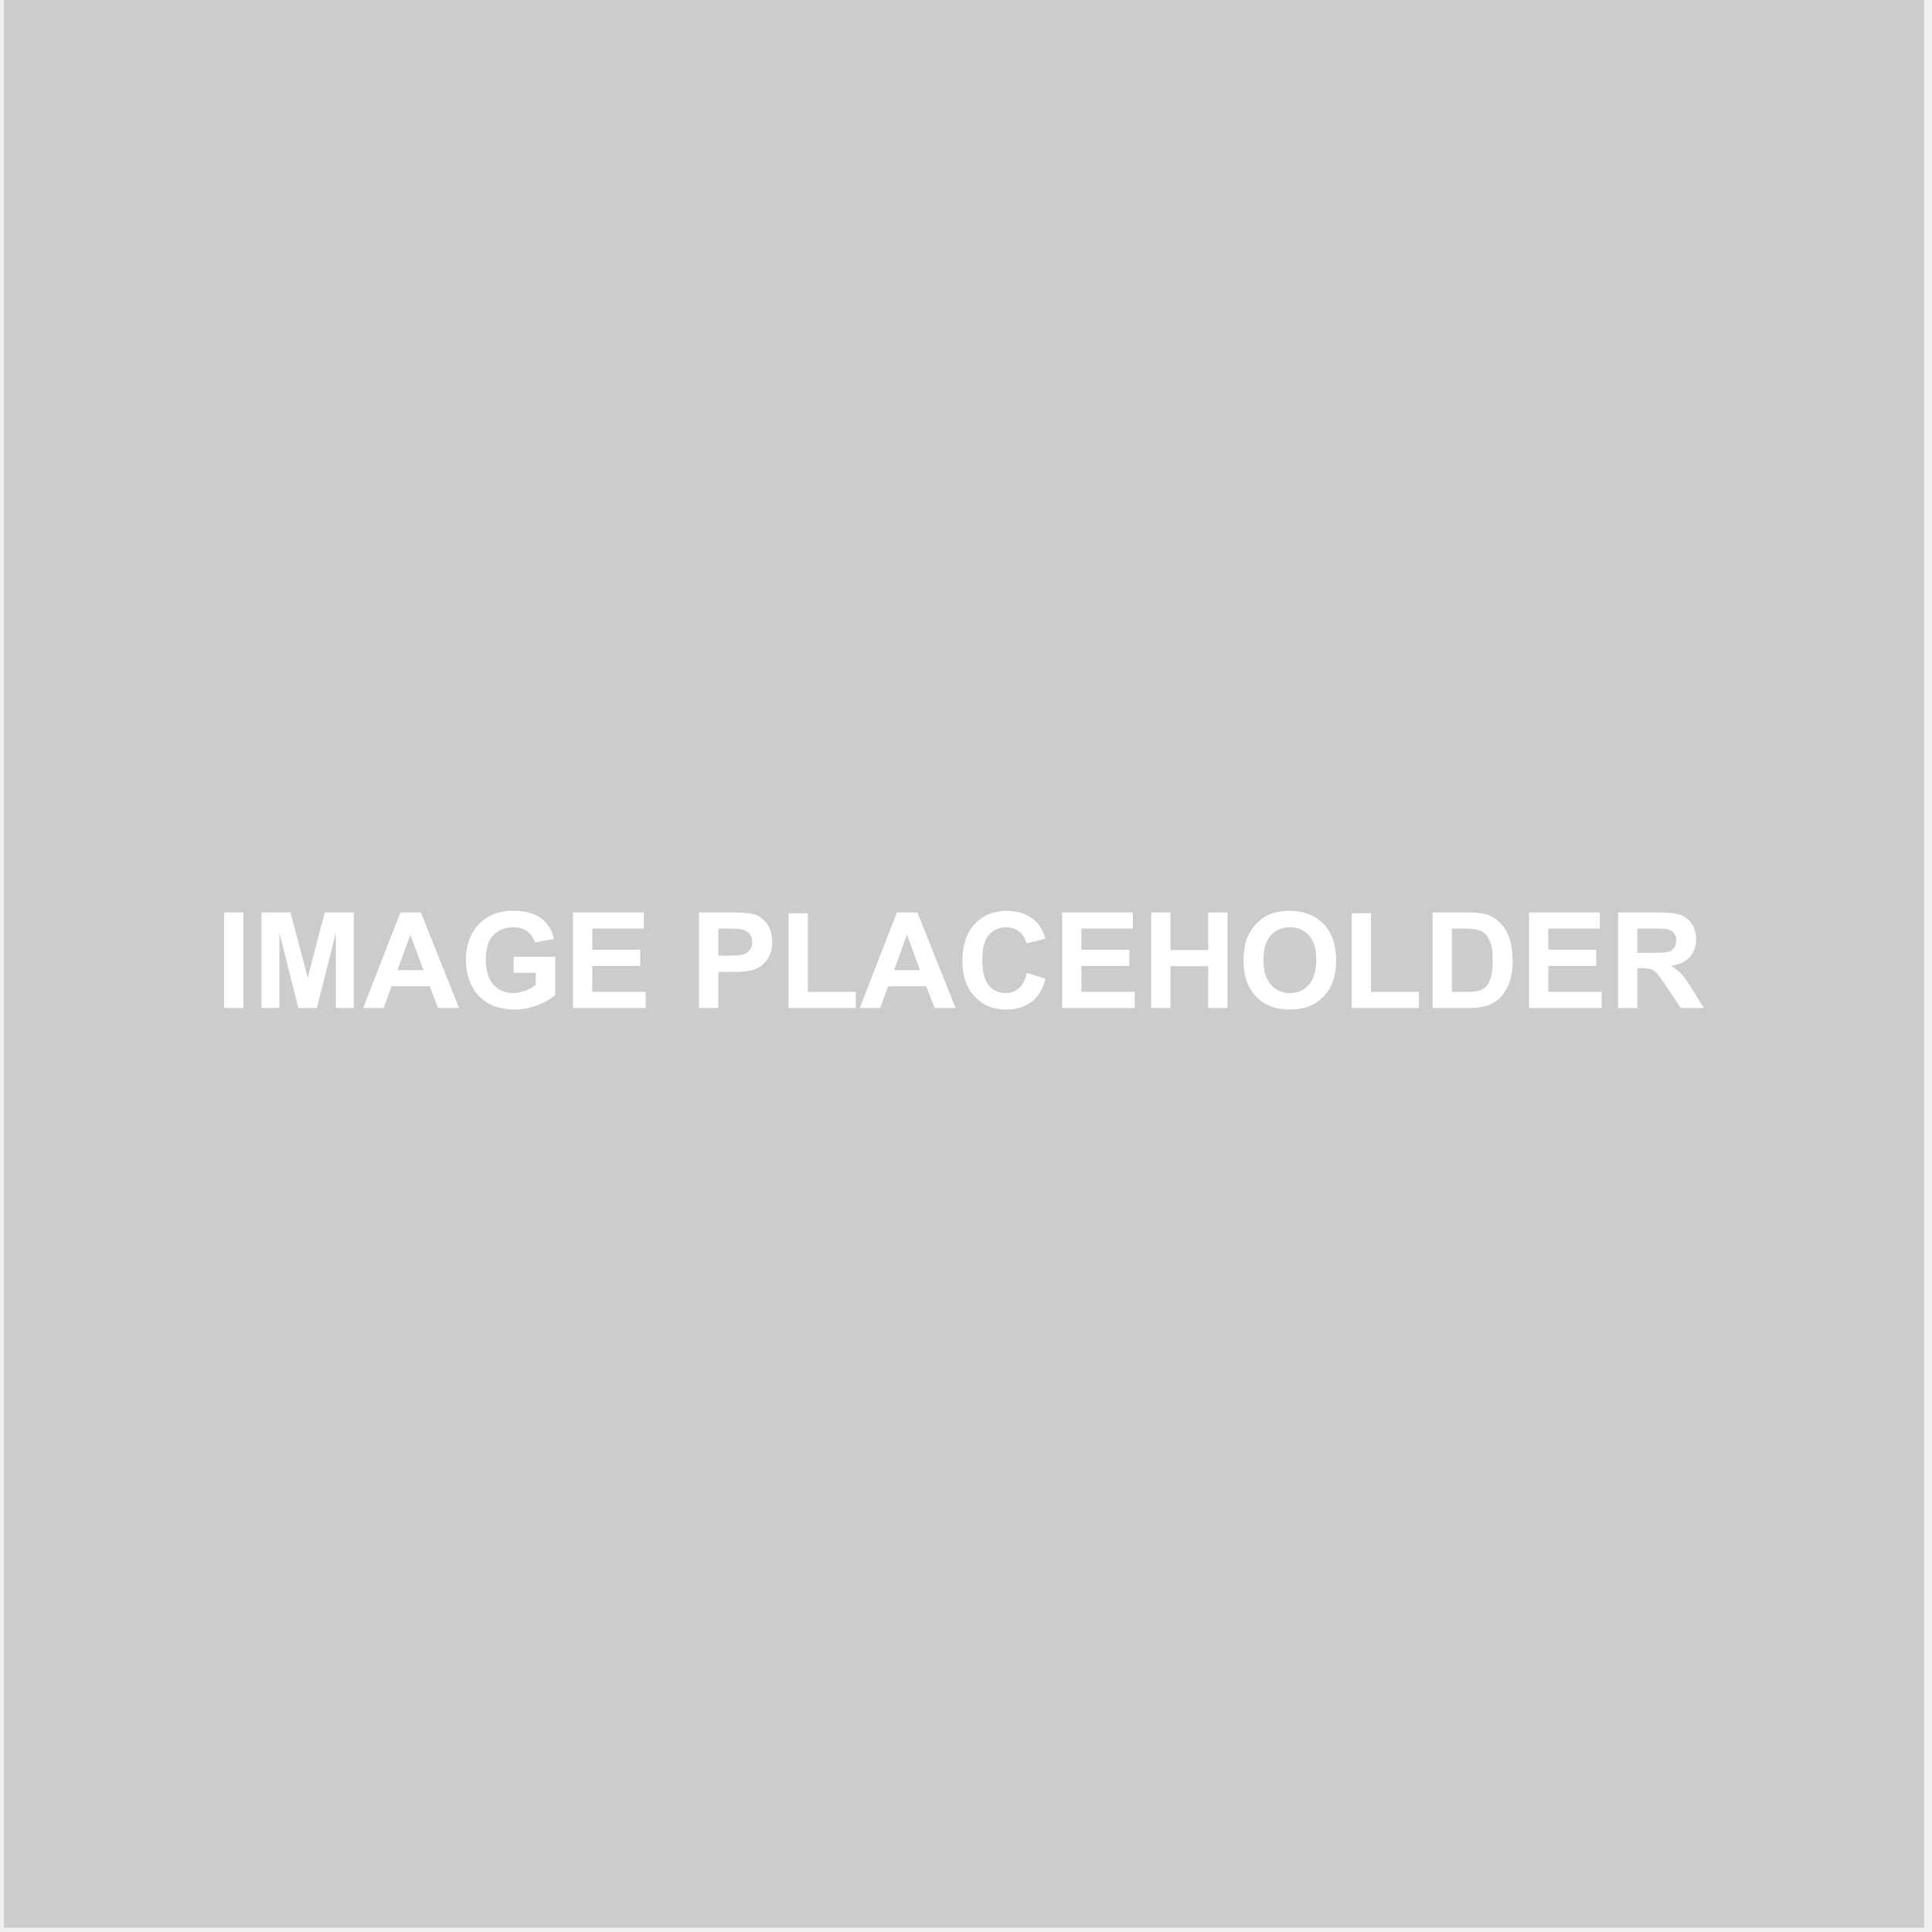
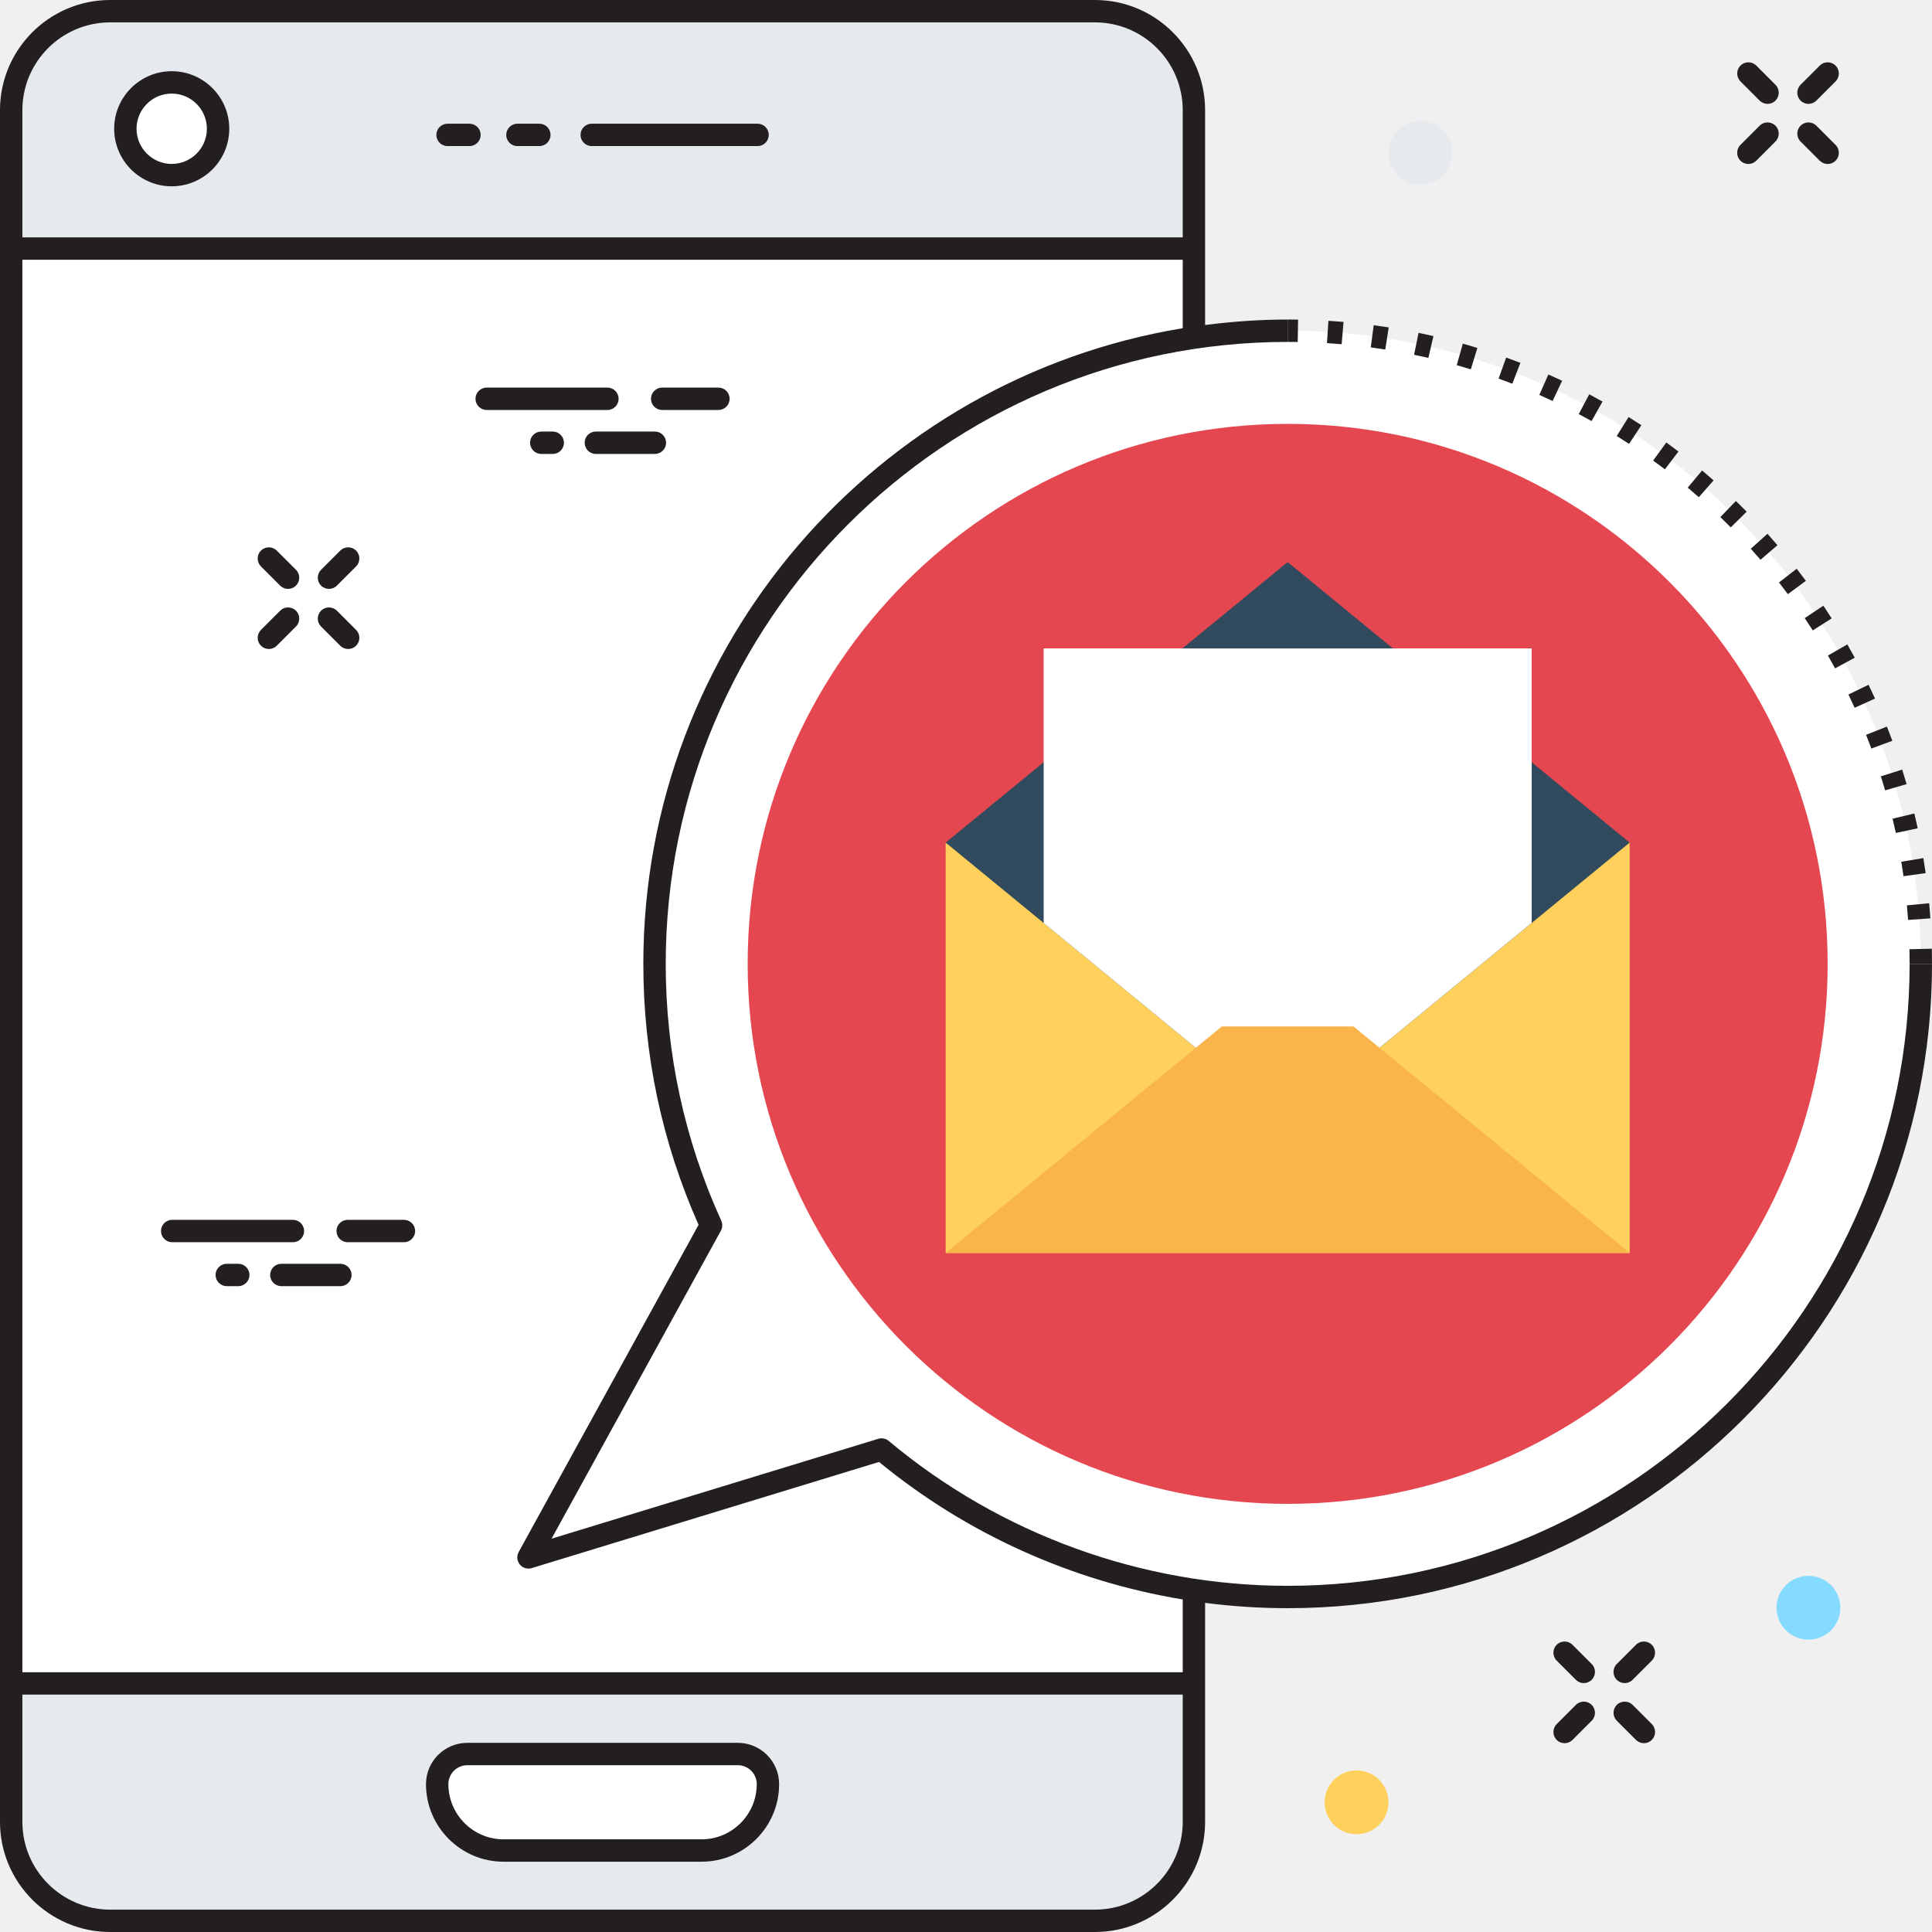
<svg xmlns="http://www.w3.org/2000/svg" version="1.1" id="Layer_1" x="0px" y="0px" width="250px" height="250px" viewBox="0 0 250 250" enable-background="new 0 0 250 250" xml:space="preserve">
-   <rect x="0.5" y="-0.95" fill="#CCCCCC" width="248.488" height="250.399" />
  <g>
-     <path fill="#FFFFFF" d="M29.004,130.43v-12.358h2.493v12.358H29.004z" />
-     <path fill="#FFFFFF" d="M33.842,130.43v-12.358h3.733l2.243,8.431l2.216-8.431h3.74v12.358h-2.318v-9.73l-2.451,9.73h-2.401   l-2.447-9.73v9.73H33.842z" />
-     <path fill="#FFFFFF" d="M59.397,130.43h-2.714l-1.079-2.809h-4.939l-1.021,2.809H47l4.81-12.358h2.639L59.397,130.43z    M54.802,125.539l-1.704-4.584l-1.668,4.584H54.802z" />
-     <path fill="#FFFFFF" d="M66.465,125.886v-2.082h5.38v4.92c-0.522,0.507-1.28,0.95-2.272,1.338   c-0.991,0.387-1.995,0.575-3.013,0.575c-1.293,0-2.418-0.269-3.38-0.812c-0.961-0.541-1.684-1.317-2.167-2.326   c-0.483-1.006-0.722-2.106-0.722-3.291c0-1.287,0.267-2.43,0.805-3.432c0.54-0.999,1.33-1.765,2.37-2.3   c0.793-0.411,1.778-0.615,2.96-0.615c1.532,0,2.73,0.321,3.592,0.965c0.864,0.641,1.418,1.531,1.667,2.668l-2.479,0.462   c-0.173-0.608-0.5-1.086-0.982-1.436c-0.479-0.353-1.08-0.528-1.797-0.528c-1.092,0-1.958,0.346-2.602,1.036   c-0.643,0.694-0.963,1.718-0.963,3.078c0,1.466,0.325,2.566,0.976,3.297c0.652,0.735,1.509,1.104,2.563,1.104   c0.521,0,1.044-0.105,1.571-0.312c0.526-0.202,0.977-0.451,1.351-0.743v-1.567H66.465z" />
-     <path fill="#FFFFFF" d="M74.146,130.43v-12.358h9.16v2.089h-6.667v2.739h6.205v2.085h-6.205v3.361h6.903v2.084H74.146z" />
-     <path fill="#FFFFFF" d="M90.454,130.43v-12.358h4.002c1.517,0,2.506,0.063,2.965,0.185c0.71,0.187,1.301,0.588,1.779,1.209   c0.479,0.621,0.719,1.424,0.719,2.408c0,0.758-0.138,1.396-0.414,1.913c-0.277,0.518-0.625,0.922-1.051,1.217   c-0.424,0.296-0.854,0.491-1.292,0.584c-0.596,0.121-1.458,0.18-2.587,0.18h-1.628v4.662H90.454z M92.947,120.161v3.507h1.365   c0.983,0,1.641-0.065,1.973-0.193c0.332-0.129,0.594-0.332,0.781-0.607c0.188-0.276,0.283-0.595,0.283-0.962   c0-0.448-0.134-0.82-0.397-1.11c-0.265-0.294-0.597-0.476-1.004-0.55c-0.295-0.058-0.894-0.085-1.793-0.085H92.947z" />
-     <path fill="#FFFFFF" d="M102.033,130.43v-12.257h2.495v10.173h6.204v2.084H102.033z" />
-     <path fill="#FFFFFF" d="M123.65,130.43h-2.713l-1.078-2.809h-4.939l-1.021,2.809h-2.643l4.81-12.358h2.638L123.65,130.43z    M119.058,125.539l-1.7-4.584l-1.669,4.584H119.058z" />
-     <path fill="#FFFFFF" d="M132.881,125.886l2.418,0.768c-0.369,1.35-0.986,2.349-1.85,3.004c-0.862,0.652-1.954,0.979-3.283,0.979   c-1.641,0-2.989-0.558-4.043-1.679c-1.06-1.123-1.587-2.652-1.587-4.599c0-2.057,0.532-3.654,1.594-4.791   c1.06-1.137,2.458-1.707,4.188-1.707c1.514,0,2.739,0.447,3.685,1.339c0.561,0.53,0.983,1.288,1.262,2.276l-2.466,0.591   c-0.146-0.642-0.453-1.148-0.916-1.519c-0.464-0.371-1.027-0.556-1.688-0.556c-0.92,0-1.664,0.329-2.231,0.985   c-0.572,0.66-0.856,1.723-0.856,3.194c0,1.565,0.28,2.675,0.843,3.338c0.562,0.664,1.294,0.996,2.191,0.996   c0.661,0,1.232-0.213,1.71-0.636C132.328,127.453,132.672,126.791,132.881,125.886z" />
-     <path fill="#FFFFFF" d="M137.44,130.43v-12.358h9.158v2.089h-6.666v2.739h6.204v2.085h-6.204v3.361h6.904v2.084H137.44z" />
-     <path fill="#FFFFFF" d="M148.963,130.43v-12.358h2.492v4.862h4.89v-4.862h2.492v12.358h-2.492v-5.404h-4.89v5.404H148.963z" />
-     <path fill="#FFFFFF" d="M160.91,124.327c0-1.261,0.191-2.314,0.565-3.169c0.279-0.631,0.665-1.196,1.153-1.694   c0.484-0.501,1.016-0.872,1.597-1.113c0.769-0.326,1.655-0.489,2.663-0.489c1.819,0,3.276,0.564,4.368,1.693   c1.095,1.13,1.641,2.7,1.641,4.713c0,1.991-0.543,3.554-1.626,4.683c-1.087,1.125-2.536,1.686-4.351,1.686   c-1.837,0-3.298-0.558-4.384-1.679C161.455,127.835,160.91,126.293,160.91,124.327z M163.482,124.243   c0,1.398,0.325,2.458,0.972,3.18c0.643,0.722,1.462,1.085,2.46,1.085c0.995,0,1.809-0.36,2.449-1.076   c0.634-0.717,0.955-1.791,0.955-3.223c0-1.417-0.31-2.473-0.931-3.171c-0.62-0.694-1.447-1.044-2.474-1.044   c-1.032,0-1.858,0.351-2.485,1.057C163.798,121.756,163.482,122.819,163.482,124.243z" />
-     <path fill="#FFFFFF" d="M174.912,130.43v-12.257h2.493v10.173h6.202v2.084H174.912z" />
-     <path fill="#FFFFFF" d="M185.378,118.072h4.56c1.029,0,1.812,0.078,2.351,0.237c0.727,0.212,1.349,0.592,1.863,1.137   c0.519,0.545,0.913,1.21,1.181,2.001c0.272,0.789,0.404,1.763,0.404,2.92c0,1.018-0.124,1.893-0.38,2.631   c-0.307,0.898-0.748,1.627-1.323,2.182c-0.43,0.423-1.018,0.751-1.753,0.985c-0.548,0.172-1.284,0.265-2.207,0.265h-4.695V118.072z    M187.872,120.161v8.185h1.863c0.698,0,1.198-0.038,1.508-0.116c0.407-0.102,0.742-0.272,1.009-0.515s0.484-0.642,0.653-1.192   c0.166-0.555,0.254-1.309,0.254-2.265c0-0.953-0.088-1.687-0.254-2.2c-0.169-0.511-0.403-0.91-0.708-1.197   c-0.305-0.285-0.687-0.479-1.155-0.58c-0.347-0.08-1.032-0.121-2.048-0.121H187.872z" />
-     <path fill="#FFFFFF" d="M197.852,130.43v-12.358h9.161v2.089h-6.667v2.739h6.204v2.085h-6.204v3.361h6.903v2.084H197.852z" />
-     <path fill="#FFFFFF" d="M209.374,130.43v-12.358h5.248c1.322,0,2.281,0.111,2.881,0.333c0.598,0.223,1.075,0.617,1.435,1.185   c0.362,0.567,0.54,1.216,0.54,1.947c0,0.927-0.27,1.691-0.817,2.297c-0.545,0.603-1.358,0.984-2.443,1.143   c0.541,0.314,0.984,0.66,1.336,1.035c0.353,0.379,0.822,1.045,1.419,2.007l1.511,2.412h-2.985l-1.803-2.69   c-0.642-0.961-1.079-1.564-1.313-1.814s-0.485-0.421-0.754-0.518c-0.262-0.091-0.681-0.138-1.253-0.138h-0.506v5.161H209.374z    M211.868,123.297h1.846c1.198,0,1.943-0.048,2.243-0.152c0.295-0.102,0.528-0.275,0.698-0.522   c0.168-0.246,0.251-0.555,0.251-0.925c0-0.417-0.107-0.752-0.331-1.008c-0.222-0.258-0.534-0.418-0.939-0.485   c-0.203-0.027-0.809-0.044-1.82-0.044h-1.947V123.297z" />
+     <path fill="#E6E9EE" d="M141.688,248.551H14.252c-7.071,0-12.805-5.732-12.805-12.805V14.252c0-7.071,5.733-12.805,12.805-12.805   h127.436c7.071,0,12.806,5.733,12.806,12.805v221.494C154.492,242.818,148.76,248.551,141.688,248.551z" />
+     <rect x="1.448" y="32.165" fill="#FFFFFF" width="153.044" height="185.669" />
+     <circle fill="#FFFFFF" cx="22.219" cy="16.661" r="5.999" />
+     <path fill="#231F20" d="M22.22,24.108c-4.106,0-7.447-3.341-7.447-7.447s3.341-7.447,7.447-7.447c4.106,0,7.447,3.34,7.447,7.447   C29.667,20.767,26.326,24.108,22.22,24.108z M22.22,12.11c-2.509,0-4.551,2.042-4.551,4.551c0,2.509,2.042,4.551,4.551,4.551   c2.509,0,4.551-2.042,4.551-4.551C26.771,14.152,24.729,12.11,22.22,12.11z" />
+     <path fill="#231F20" d="M69.79,18.903h-2.835c-0.799,0-1.448-0.648-1.448-1.448s0.649-1.448,1.448-1.448h2.835   c0.799,0,1.448,0.648,1.448,1.448S70.589,18.903,69.79,18.903z" />
+     <path fill="#231F20" d="M98.029,18.903H76.568c-0.799,0-1.447-0.648-1.447-1.448s0.648-1.448,1.447-1.448h21.461   c0.8,0,1.447,0.648,1.447,1.448C99.477,18.255,98.829,18.903,98.029,18.903z" />
+     <path fill="#231F20" d="M60.748,18.903h-2.836c-0.799,0-1.448-0.648-1.448-1.448s0.648-1.448,1.448-1.448h2.836   c0.799,0,1.448,0.648,1.448,1.448S61.547,18.903,60.748,18.903z" />
+     <path fill="#FFFFFF" d="M90.777,239.459H65.165c-4.747,0-8.594-3.848-8.594-8.594l0,0c0-2.15,1.744-3.895,3.895-3.895h35.009   c2.151,0,3.896,1.742,3.896,3.895l0,0C99.37,235.611,95.521,239.459,90.777,239.459z" />
+     <path fill="#231F20" d="M90.777,240.904H65.165c-5.537,0-10.042-4.504-10.042-10.041c0-2.945,2.397-5.34,5.343-5.34h35.009   c2.945,0,5.344,2.395,5.344,5.34C100.818,236.4,96.314,240.904,90.777,240.904z M60.466,228.418c-1.349,0-2.447,1.098-2.447,2.445   c0,3.943,3.206,7.146,7.146,7.146h25.612c3.939,0,7.146-3.202,7.146-7.146c0-1.348-1.099-2.445-2.446-2.445H60.466z" />
+     <path fill="#FFFFFF" d="M166.621,42.794c-45.246,0-81.928,36.681-81.928,81.931c0,12.068,2.632,23.516,7.318,33.832l-23.627,42.973   l45.684-13.967c14.227,11.912,32.551,19.09,52.553,19.09c45.25,0,81.93-36.68,81.93-81.927   C248.551,79.475,211.871,42.794,166.621,42.794z" />
+     <path fill="#231F20" d="M247.104,124.725c0,44.376-36.104,80.479-80.48,80.479c-18.848,0-37.182-6.658-51.623-18.75   c-0.375-0.312-0.884-0.418-1.353-0.274l-42.274,12.924l21.907-39.847c0.221-0.399,0.238-0.883,0.051-1.297   c-4.77-10.5-7.188-21.683-7.188-33.234c0-44.378,36.104-80.482,80.479-80.482v-2.896c-3.619,0-7.179,0.257-10.683,0.708V14.252   C155.939,6.394,149.546,0,141.688,0H14.252C6.394,0,0,6.394,0,14.252v221.494C0,243.605,6.394,250,14.252,250h127.436   c7.858,0,14.252-6.395,14.252-14.254V207.41c3.528,0.455,7.097,0.689,10.683,0.689c45.978,0,83.379-37.402,83.379-83.375   L247.104,124.725L247.104,124.725z M2.896,14.252c0-6.262,5.095-11.356,11.356-11.356h127.436c6.263,0,11.356,5.095,11.356,11.356   v16.464H2.896V14.252z M153.045,235.746c0,6.264-5.096,11.359-11.357,11.359H14.252c-6.262,0-11.356-5.098-11.356-11.359v-16.463   h150.149V235.746z M153.045,216.387H2.896V33.612h150.149v8.857c-39.537,6.506-69.798,40.904-69.798,82.256   c0,11.723,2.403,23.082,7.147,33.768L67.116,200.83c-0.284,0.516-0.227,1.154,0.145,1.611c0.373,0.457,0.984,0.641,1.547,0.471   l44.938-13.736c11.341,9.312,24.938,15.416,39.299,17.795V216.387L153.045,216.387z" />
+     <path fill="#231F20" d="M250,124.725h-2.896c0-0.635-0.008-1.267-0.021-1.896l2.896-0.068C249.992,123.414,250,124.068,250,124.725   z M246.908,119.04c-0.047-0.631-0.098-1.261-0.156-1.89l2.881-0.271c0.062,0.649,0.115,1.304,0.162,1.957L246.908,119.04z    M246.311,113.382c-0.086-0.626-0.182-1.251-0.285-1.873l2.857-0.472c0.105,0.645,0.203,1.293,0.297,1.943L246.311,113.382z    M245.32,107.786c-0.133-0.618-0.271-1.234-0.42-1.847l2.816-0.677c0.15,0.637,0.297,1.275,0.436,1.918L245.32,107.786z    M243.932,102.271c-0.176-0.605-0.355-1.21-0.551-1.812l2.762-0.875c0.199,0.624,0.387,1.251,0.57,1.882L243.932,102.271z    M242.152,96.861c-0.221-0.595-0.447-1.187-0.68-1.774l2.689-1.068c0.242,0.609,0.479,1.225,0.703,1.842L242.152,96.861z    M239.988,91.588c-0.26-0.578-0.527-1.15-0.803-1.721l2.607-1.258c0.285,0.591,0.562,1.187,0.832,1.785L239.988,91.588z    M237.459,86.485c-0.303-0.557-0.611-1.11-0.924-1.659l2.51-1.439c0.328,0.569,0.646,1.143,0.959,1.721L237.459,86.485z    M234.574,81.575c-0.342-0.534-0.688-1.063-1.041-1.59l2.41-1.61c0.361,0.545,0.721,1.094,1.074,1.647L234.574,81.575z    M231.35,76.884c-0.377-0.509-0.762-1.013-1.148-1.512l2.289-1.778c0.398,0.518,0.797,1.039,1.188,1.565L231.35,76.884z    M227.807,72.433c-0.412-0.48-0.83-0.956-1.252-1.427l2.156-1.935c0.438,0.487,0.867,0.98,1.293,1.479L227.807,72.433z    M223.959,68.244c-0.443-0.45-0.893-0.895-1.348-1.334l2.014-2.082c0.471,0.455,0.936,0.917,1.396,1.383L223.959,68.244z    M219.828,64.336c-0.477-0.419-0.955-0.831-1.438-1.237l1.861-2.217c0.502,0.421,0.994,0.849,1.486,1.28L219.828,64.336z    M215.436,60.729c-0.502-0.384-1.01-0.761-1.52-1.132l1.703-2.341c0.527,0.384,1.053,0.775,1.572,1.171L215.436,60.729z    M210.801,57.441c-0.527-0.347-1.059-0.688-1.596-1.022l1.535-2.457c0.555,0.347,1.105,0.7,1.652,1.058L210.801,57.441z    M205.947,54.487c-0.547-0.308-1.1-0.61-1.658-0.907l1.357-2.557c0.576,0.307,1.15,0.619,1.719,0.939L205.947,54.487z    M200.906,51.888c-0.568-0.269-1.143-0.53-1.719-0.786l1.172-2.646c0.596,0.265,1.191,0.536,1.781,0.814L200.906,51.888z    M195.695,49.653c-0.59-0.228-1.182-0.45-1.777-0.665l0.982-2.724c0.617,0.223,1.229,0.452,1.84,0.687L195.695,49.653z    M190.322,47.789c-0.602-0.185-1.209-0.364-1.82-0.537l0.789-2.786c0.631,0.178,1.258,0.363,1.883,0.555L190.322,47.789z    M184.832,46.311c-0.615-0.143-1.232-0.277-1.852-0.405l0.584-2.835c0.643,0.132,1.283,0.272,1.922,0.42L184.832,46.311z    M179.252,45.227c-0.625-0.098-1.25-0.189-1.879-0.273l0.385-2.87c0.65,0.087,1.299,0.181,1.943,0.283L179.252,45.227z    M173.607,44.541c-0.629-0.054-1.26-0.101-1.896-0.141l0.186-2.89c0.652,0.041,1.309,0.09,1.957,0.146L173.607,44.541z    M167.926,44.252c-0.434-0.006-0.869-0.01-1.305-0.01v-2.896c0.451,0,0.9,0.003,1.348,0.01L167.926,44.252z" />
+     <circle fill="#E54750" cx="166.623" cy="124.724" r="69.875" />
+     <rect x="122.369" y="109.033" fill="#FFD05B" width="88.508" height="53.104" />
+     <polygon fill="#324A5E" points="166.621,72.73 122.369,109.033 166.621,145.336 210.877,109.033  " />
+     <polygon fill="#FFFFFF" points="198.199,83.907 198.199,119.422 166.619,145.336 135.051,119.434 135.051,83.907  " />
+     <polygon fill="#F9B54C" points="158.107,132.818 122.37,162.137 210.877,162.137 210.877,162.137 175.139,132.818  " />
+     <path fill="#231F20" d="M234.014,13.442c-0.371,0-0.74-0.142-1.021-0.424c-0.566-0.565-0.566-1.482,0-2.047l2.482-2.484   c0.566-0.565,1.482-0.565,2.047,0c0.566,0.566,0.566,1.483,0,2.047l-2.482,2.484C234.756,13.3,234.385,13.442,234.014,13.442z" />
+     <path fill="#231F20" d="M226.238,21.22c-0.371,0-0.742-0.142-1.025-0.424c-0.564-0.565-0.564-1.482,0-2.047l2.484-2.485   c0.564-0.565,1.479-0.565,2.047,0c0.564,0.564,0.564,1.482,0,2.047l-2.482,2.485C226.979,21.078,226.607,21.22,226.238,21.22z" />
+     <path fill="#231F20" d="M236.498,21.22c-0.371,0-0.74-0.142-1.023-0.424l-2.482-2.485c-0.566-0.565-0.566-1.482,0-2.047   c0.564-0.565,1.48-0.565,2.047,0l2.482,2.485c0.566,0.565,0.566,1.481,0,2.047C237.24,21.078,236.871,21.22,236.498,21.22z" />
+     <path fill="#231F20" d="M228.723,13.442c-0.371,0-0.744-0.142-1.023-0.424l-2.484-2.484c-0.562-0.565-0.562-1.481,0-2.047   c0.564-0.565,1.48-0.565,2.051,0l2.48,2.484c0.562,0.565,0.562,1.482,0,2.047C229.461,13.3,229.092,13.442,228.723,13.442z" />
+     <path fill="#231F20" d="M210.234,217.793c-0.371,0-0.742-0.143-1.025-0.426c-0.564-0.564-0.564-1.482,0-2.047l2.486-2.484   c0.562-0.566,1.479-0.566,2.047,0c0.564,0.564,0.564,1.48,0,2.047l-2.484,2.484C210.975,217.65,210.605,217.793,210.234,217.793z" />
+     <path fill="#231F20" d="M202.457,225.568c-0.369,0-0.742-0.143-1.023-0.422c-0.564-0.566-0.564-1.484,0-2.049l2.484-2.484   c0.564-0.564,1.482-0.564,2.047,0c0.566,0.566,0.566,1.482,0,2.047l-2.484,2.486C203.197,225.428,202.826,225.568,202.457,225.568z   " />
+     <path fill="#231F20" d="M212.719,225.568c-0.371,0-0.742-0.143-1.023-0.422l-2.484-2.486c-0.562-0.564-0.562-1.48,0-2.047   c0.564-0.564,1.48-0.564,2.049,0l2.484,2.484c0.562,0.564,0.562,1.48,0,2.049C213.459,225.428,213.09,225.568,212.719,225.568z" />
+     <path fill="#231F20" d="M204.941,217.793c-0.369,0-0.74-0.143-1.023-0.426l-2.484-2.484c-0.564-0.566-0.564-1.48,0-2.047   s1.48-0.566,2.047,0l2.484,2.484c0.566,0.562,0.566,1.479,0,2.047C205.682,217.65,205.311,217.793,204.941,217.793z" />
+     <path fill="#231F20" d="M42.568,76.203c-0.371,0-0.741-0.141-1.024-0.424c-0.565-0.565-0.565-1.482,0-2.048l2.485-2.483   c0.565-0.565,1.482-0.565,2.047,0s0.565,1.482,0,2.048l-2.485,2.483C43.309,76.062,42.938,76.203,42.568,76.203z" />
+     <path fill="#231F20" d="M34.792,83.981c-0.371,0-0.741-0.142-1.024-0.425c-0.565-0.564-0.565-1.481,0-2.047l2.484-2.485   c0.566-0.565,1.482-0.565,2.047,0c0.566,0.565,0.566,1.482,0,2.048l-2.484,2.484C35.532,83.839,35.162,83.981,34.792,83.981z" />
+     <path fill="#231F20" d="M45.053,83.981c-0.37,0-0.741-0.142-1.023-0.425l-2.485-2.484c-0.565-0.565-0.565-1.481,0-2.048   c0.565-0.565,1.482-0.565,2.047,0l2.485,2.485c0.565,0.565,0.565,1.481,0,2.047C45.794,83.839,45.423,83.981,45.053,83.981z" />
+     <path fill="#231F20" d="M37.275,76.203c-0.371,0-0.741-0.141-1.024-0.424l-2.484-2.483c-0.565-0.566-0.565-1.482,0-2.048   c0.566-0.565,1.482-0.565,2.047,0l2.484,2.483c0.566,0.566,0.566,1.482,0,2.048C38.016,76.062,37.646,76.203,37.275,76.203z" />
+     <path fill="#231F20" d="M78.598,53.051H62.976c-0.799,0-1.448-0.649-1.448-1.448s0.648-1.448,1.448-1.448h15.622   c0.801,0,1.448,0.647,1.448,1.448C80.046,52.403,79.398,53.051,78.598,53.051z" />
+     <path fill="#231F20" d="M84.742,58.738H77.1c-0.799,0-1.447-0.648-1.447-1.448s0.648-1.448,1.447-1.448h7.643   c0.799,0,1.447,0.648,1.447,1.448S85.541,58.738,84.742,58.738z" />
+     <path fill="#231F20" d="M92.965,53.051h-7.281c-0.8,0-1.447-0.649-1.447-1.448s0.647-1.448,1.447-1.448h7.281   c0.801,0,1.448,0.647,1.448,1.448C94.413,52.403,93.766,53.051,92.965,53.051z" />
+     <path fill="#231F20" d="M71.526,58.738h-1.489c-0.799,0-1.448-0.648-1.448-1.448s0.648-1.448,1.448-1.448h1.489   c0.8,0,1.448,0.648,1.448,1.448S72.326,58.738,71.526,58.738z" />
+     <path fill="#231F20" d="M37.903,160.742H22.281c-0.799,0-1.448-0.648-1.448-1.449c0-0.799,0.648-1.447,1.448-1.447h15.622   c0.8,0,1.448,0.648,1.448,1.447C39.351,160.094,38.703,160.742,37.903,160.742z" />
+     <path fill="#231F20" d="M44.046,166.428h-7.642c-0.799,0-1.448-0.648-1.448-1.447c0-0.801,0.648-1.447,1.448-1.447h7.642   c0.799,0,1.448,0.646,1.448,1.447C45.494,165.779,44.846,166.428,44.046,166.428z" />
+     <path fill="#231F20" d="M52.271,160.742H44.99c-0.799,0-1.448-0.648-1.448-1.449c0-0.799,0.648-1.447,1.448-1.447h7.281   c0.799,0,1.448,0.648,1.448,1.447C53.718,160.094,53.07,160.742,52.271,160.742z" />
+     <path fill="#231F20" d="M30.832,166.428h-1.489c-0.799,0-1.448-0.648-1.448-1.447c0-0.801,0.649-1.447,1.448-1.447h1.489   c0.799,0,1.448,0.646,1.448,1.447C32.279,165.779,31.631,166.428,30.832,166.428z" />
+     <circle fill="#E6E9EE" cx="183.793" cy="19.771" r="4.129" />
+     <circle fill="#84DBFF" cx="234.014" cy="208.041" r="4.127" />
+     <circle fill="#FFD05B" cx="175.537" cy="233.215" r="4.127" />
+     <path fill="#FFFFFF" d="M187.922,96.435H145.33c-0.799,0-1.447-0.649-1.447-1.448c0-0.8,0.648-1.448,1.447-1.448h42.592   c0.799,0,1.447,0.648,1.447,1.448C189.369,95.786,188.721,96.435,187.922,96.435z" />
+     <path fill="#FFFFFF" d="M187.922,102.979H145.33c-0.799,0-1.447-0.648-1.447-1.447c0-0.8,0.648-1.448,1.447-1.448h42.592   c0.799,0,1.447,0.648,1.447,1.448C189.369,102.331,188.721,102.979,187.922,102.979z" />
+     <path fill="#FFFFFF" d="M187.922,109.524H145.33c-0.799,0-1.447-0.648-1.447-1.448c0-0.799,0.648-1.447,1.447-1.447h42.592   c0.799,0,1.447,0.648,1.447,1.447C189.369,108.875,188.721,109.524,187.922,109.524z" />
+     <path fill="#FFFFFF" d="M187.922,116.07H145.33c-0.799,0-1.447-0.648-1.447-1.448c0-0.799,0.648-1.448,1.447-1.448h42.592   c0.799,0,1.447,0.649,1.447,1.448S188.721,116.07,187.922,116.07z" />
  </g>
</svg>
